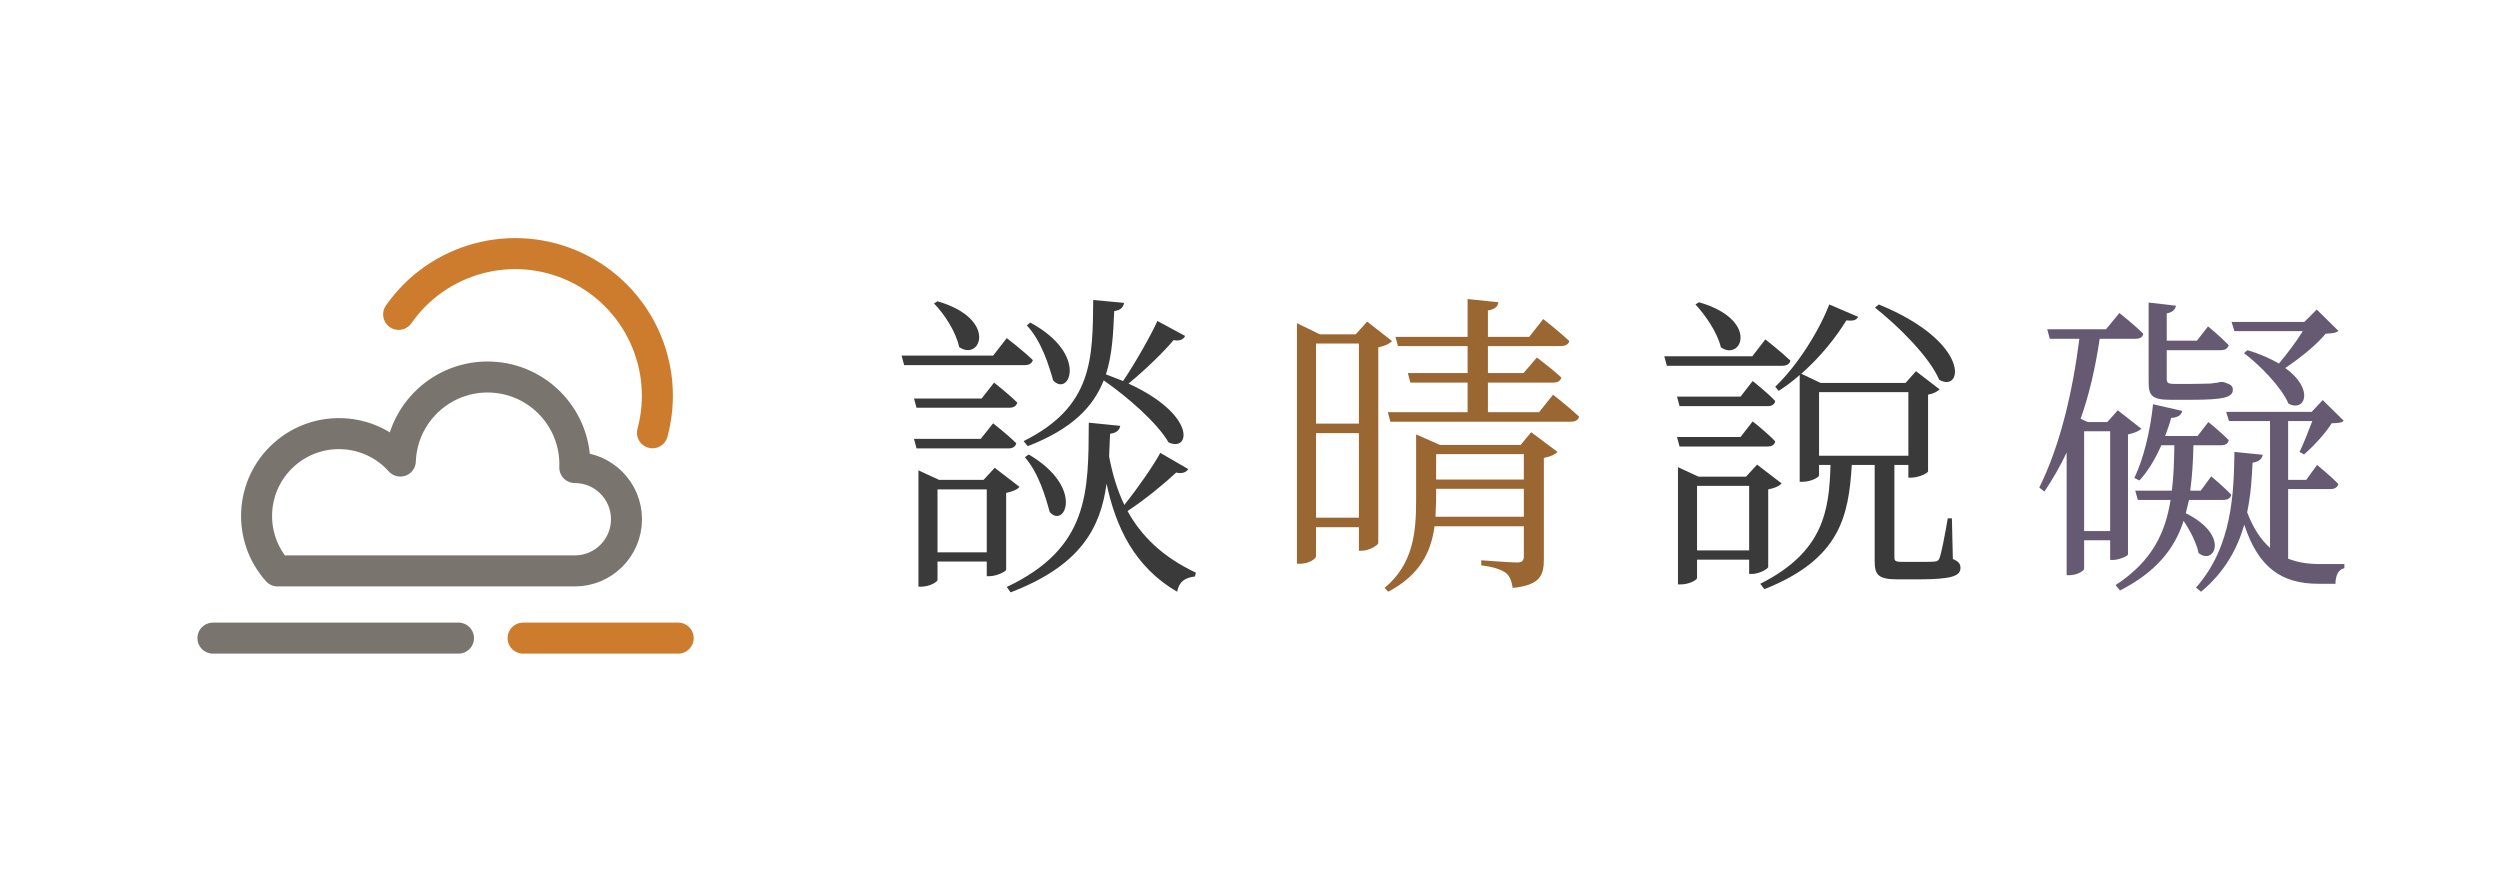
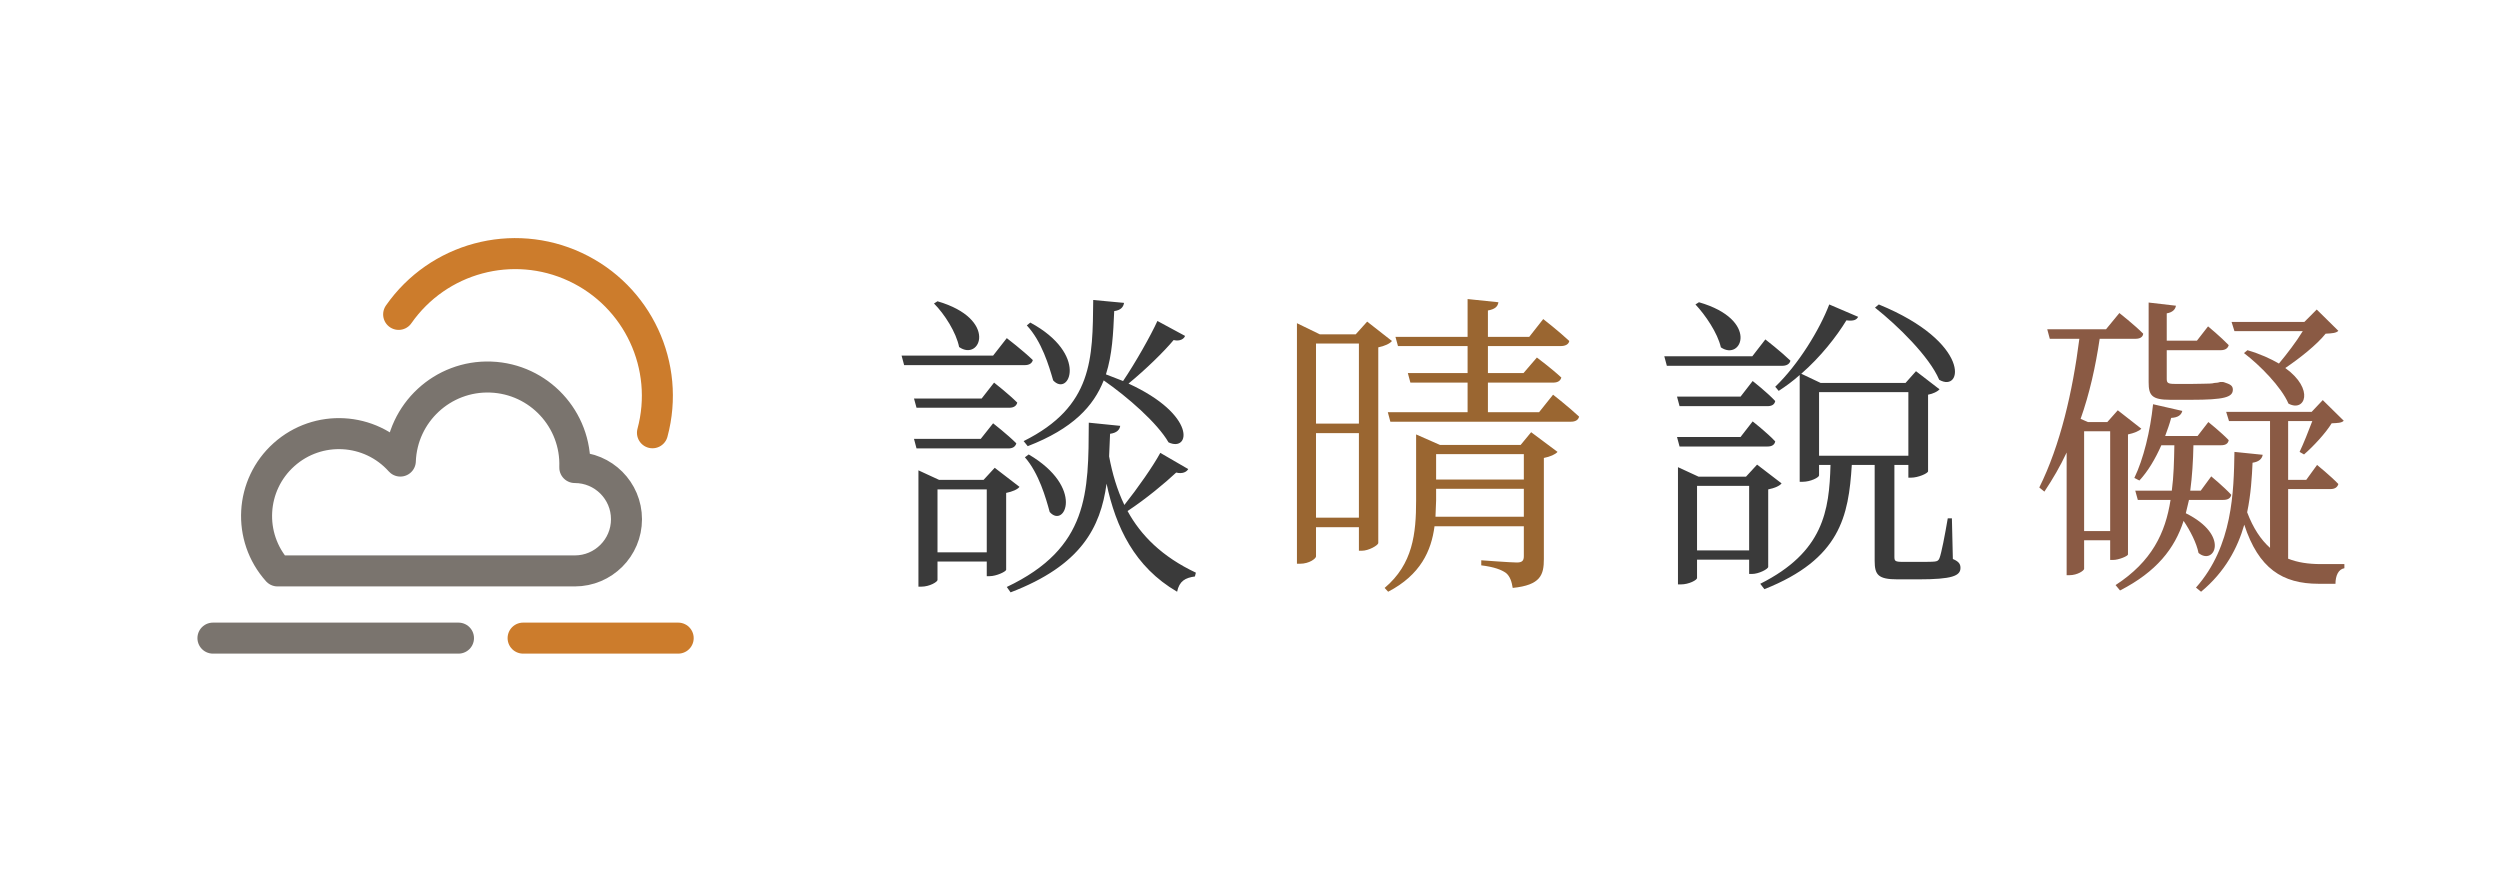
<svg xmlns="http://www.w3.org/2000/svg" width="1180" height="420" viewBox="0 0 1180 420">
  <g data-layer="sym">
    <g transform="translate(210 210) scale(0.6099855) translate(-9.5 -22.5)">
      <g data-layer="a">
        <path d="M -120 120 H 110 A 40 40 0 0 0 110 40 A 67.5 67.5 0 0 0 -25 35 A 55 55 0 0 0 -120 120 Z" fill="none" stroke="#7A746E" stroke-width="24" stroke-linecap="round" stroke-linejoin="round" />
        <path d="M -170 172 H 20" fill="none" stroke="#7A746E" stroke-width="24" stroke-linecap="round" stroke-linejoin="round" />
      </g>
      <g data-layer="q">
        <path d="M -26.3 -78.5 A 110 110 0 0 1 170.1 13.1" fill="none" stroke="#CC7C2C" stroke-width="24" stroke-linecap="round" stroke-linejoin="round" />
        <path d="M 70 172 H 190" fill="none" stroke="#CC7C2C" stroke-width="24" stroke-linecap="round" stroke-linejoin="round" />
      </g>
    </g>
  </g>
  <g data-layer="txt">
    <text x="420.0" y="267.0" font-family="Noto Serif CJK TC" font-size="150" fill="#3A3A3A">談</text>
    <text x="600.0" y="267.0" font-family="Noto Serif CJK TC" font-size="150" fill="#9A6631">晴</text>
    <text x="780.0" y="267.0" font-family="Noto Serif CJK TC" font-size="150" fill="#3A3A3A">說</text>
-     <text x="960.0" y="267.0" font-family="Noto Serif CJK TC" font-size="150" fill="#655A72">礙</text>
+     <text x="960.0" y="267.0" font-family="Noto Serif CJK TC" font-size="150" fill="#8A5A44">礙</text>
  </g>
</svg>
